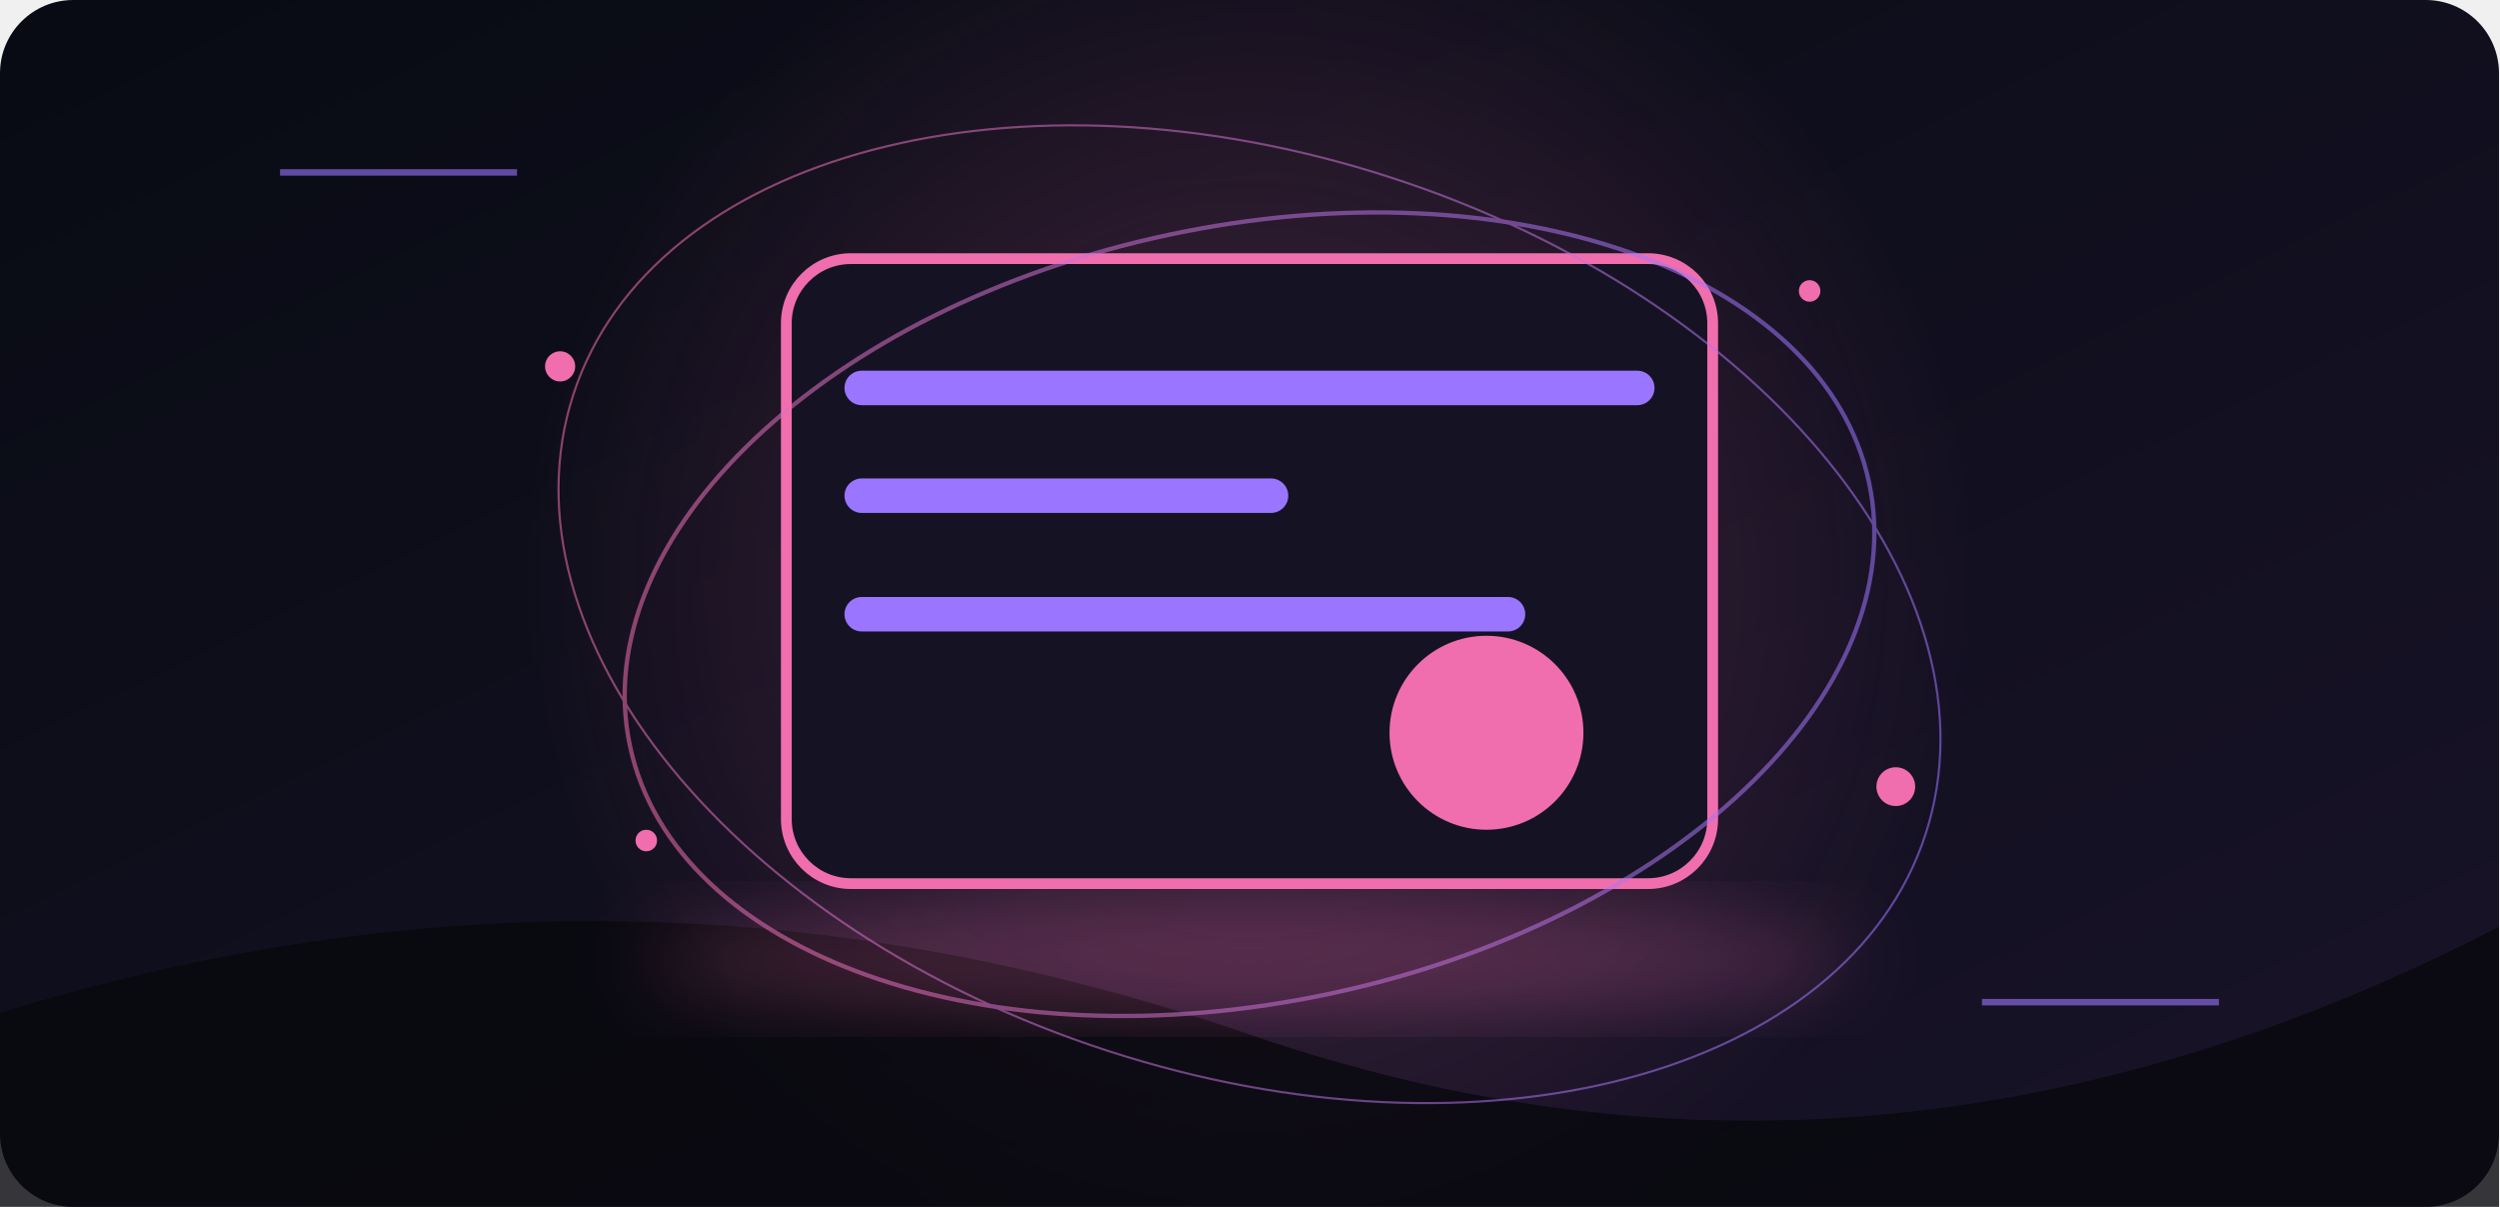
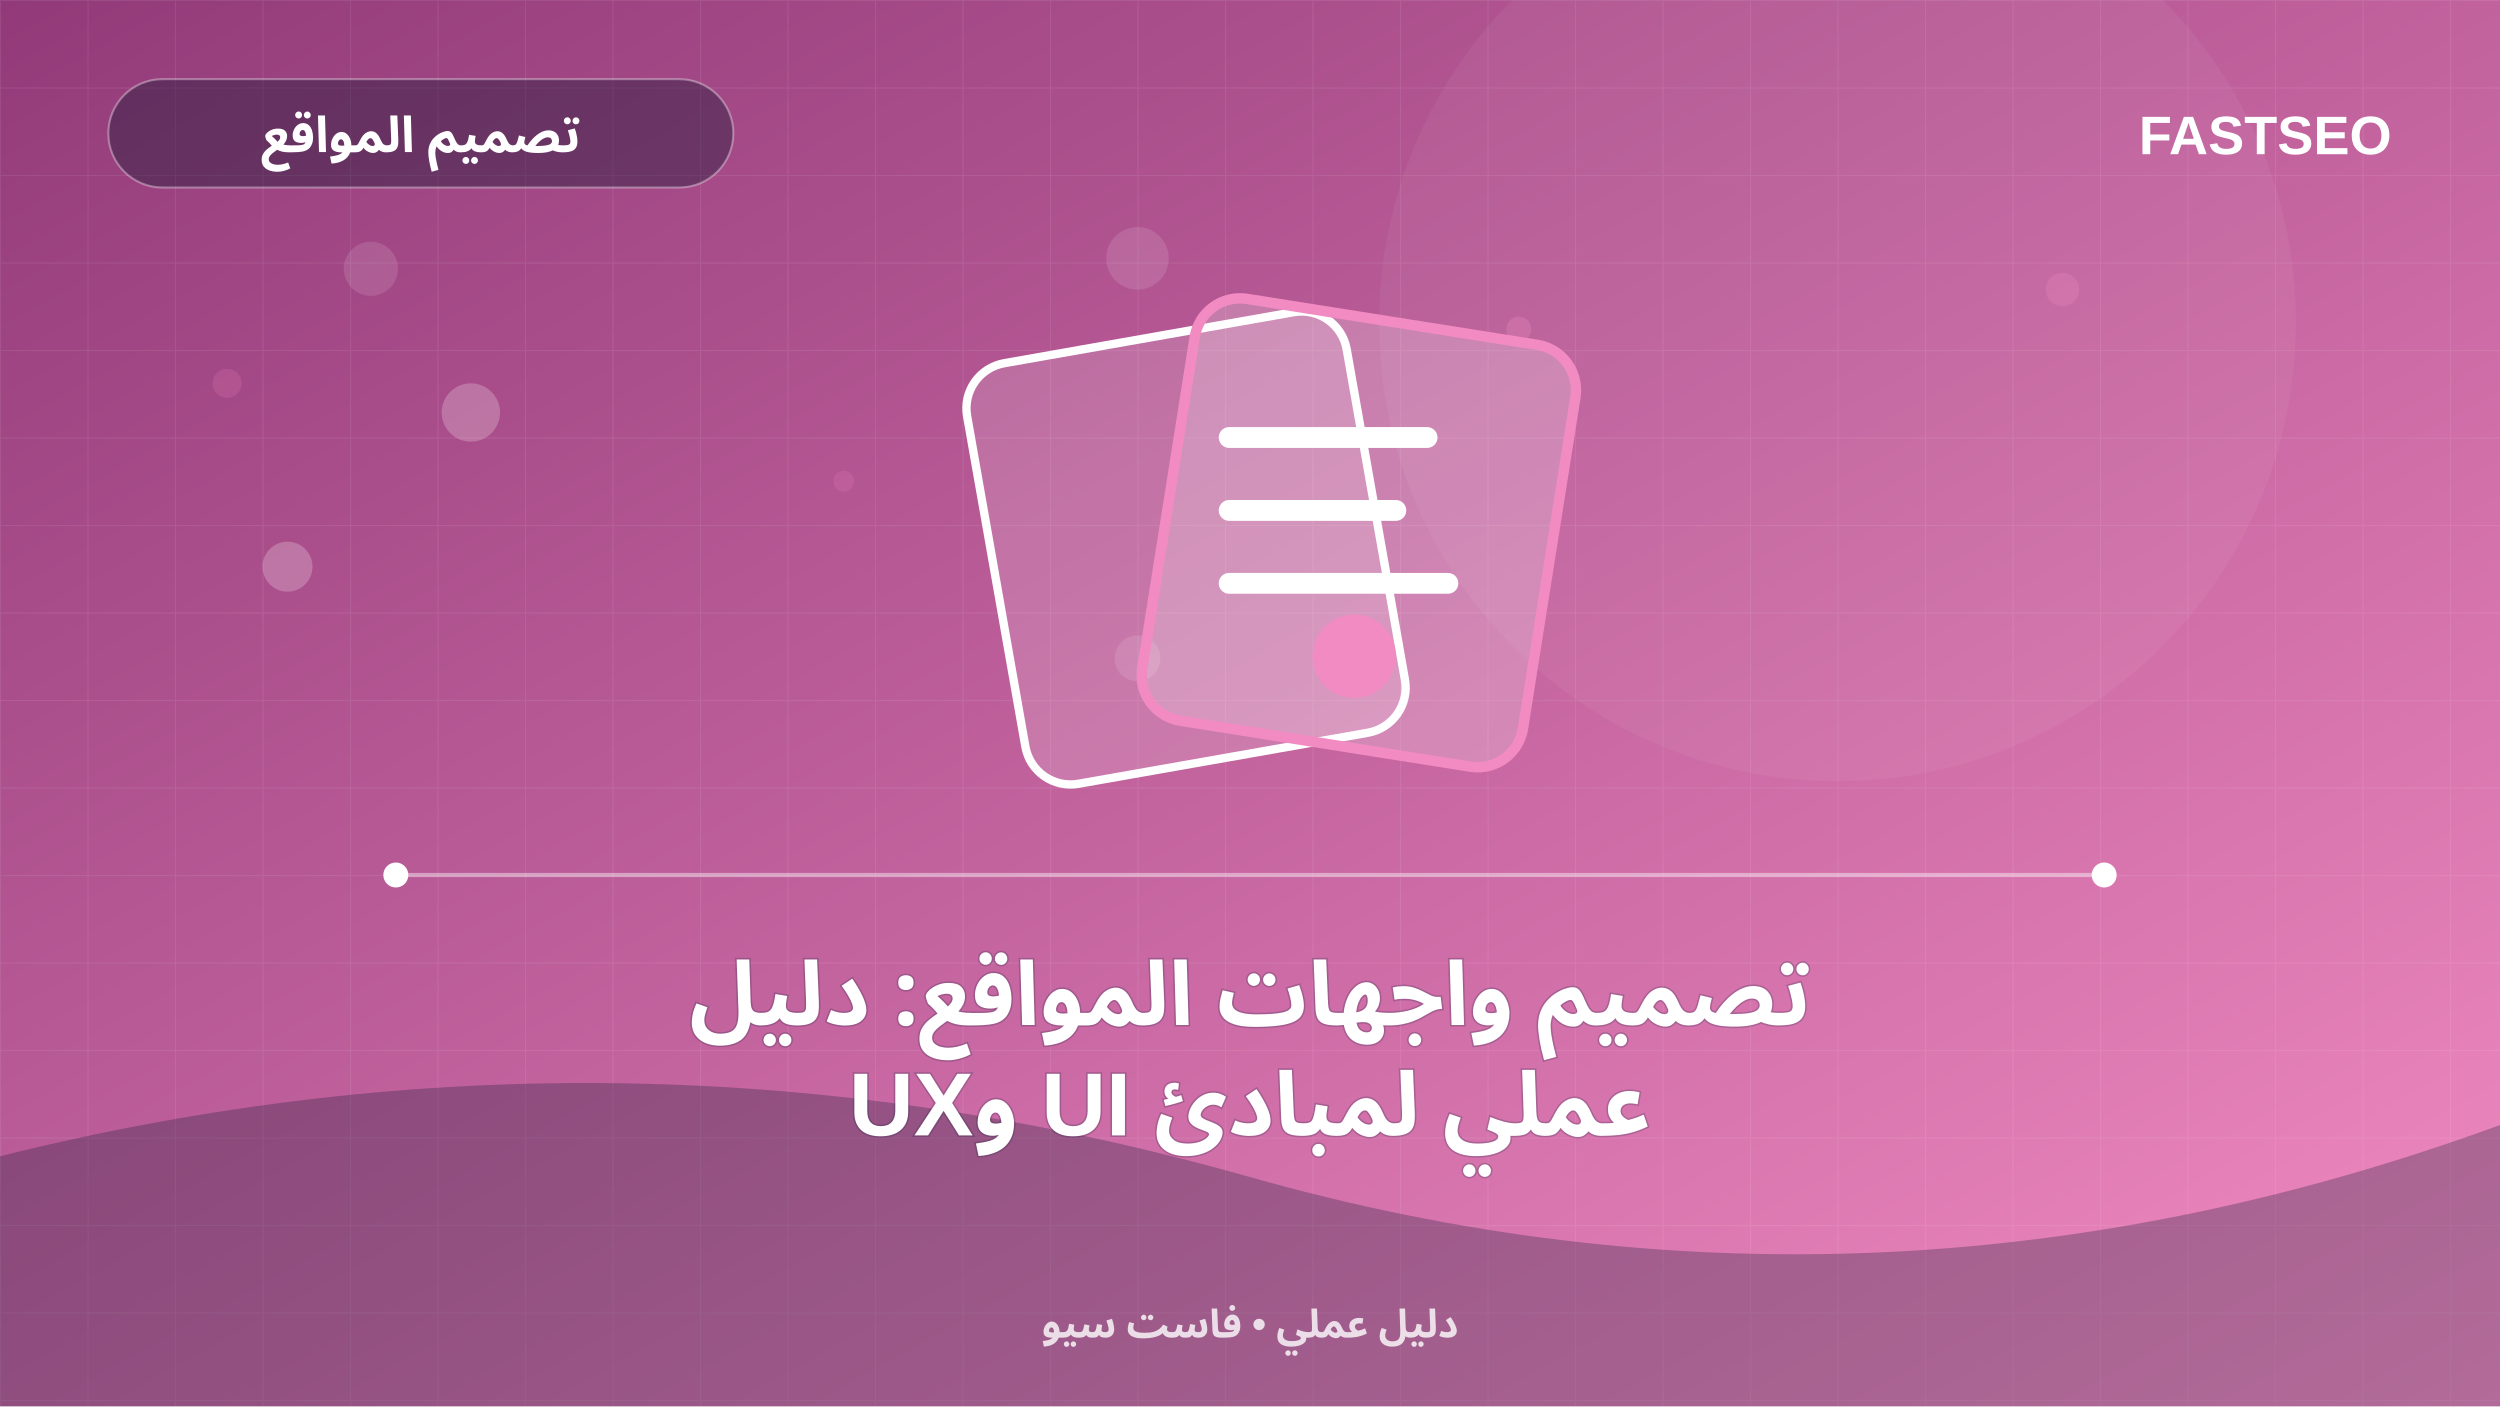
- <svg xmlns="http://www.w3.org/2000/svg" viewBox="0 0 1160 560" role="img" aria-label="تصميم واجهات المواقع: دليل عملي لمبادئ UI وUX">
+ <svg xmlns="http://www.w3.org/2000/svg" width="1200" height="675" viewBox="0 0 1200 675" role="img" aria-labelledby="t dsc">
  <defs>
-     <linearGradient id="bg" x2="1" y2="1">
-       <stop stop-color="#080b13" />
-       <stop offset="1" stop-color="#191329" />
+     <linearGradient id="bg" x1="0" y1="0" x2="1" y2="1">
+       <stop stop-color="#923A79" />
+       <stop offset="1" stop-color="#F28BC2" />
    </linearGradient>
-     <linearGradient id="glow">
-       <stop stop-color="#f06eae" />
-       <stop offset="1" stop-color="#9a75ff" />
-     </linearGradient>
-     <radialGradient id="light">
-       <stop stop-color="#f06eae" stop-opacity=".24" />
-       <stop offset="1" stop-color="#f06eae" stop-opacity="0" />
-     </radialGradient>
-     <filter id="shadow">
-       <feGaussianBlur stdDeviation="18" />
-     </filter>
+     <pattern id="g" width="42" height="42" patternUnits="userSpaceOnUse">
+       <path d="M42 0H0V42" fill="none" stroke="#fff" stroke-opacity=".08" />
+     </pattern>
+     <style>.headline{fill:#fff;font-family:'Noto Sans Arabic',Tahoma,Arial,sans-serif;font-size:43px;font-weight:900;paint-order:stroke;stroke:#10213B;stroke-opacity:.22;stroke-width:1.5px}</style>
  </defs>
-   <rect width="1160" height="560" rx="34" fill="url(#bg)" />
-   <circle cx="580" cy="270" r="340" fill="url(#light)" />
-   <path d="M0 470 Q290 380 580 480T1160 430V560H0Z" fill="#07080d" opacity=".8" />
-   <ellipse cx="580" cy="445" rx="280" ry="30" fill="#f06eae" opacity=".22" filter="url(#shadow)" />
-   <rect x="365" y="120" width="430" height="290" rx="30" fill="#151323" stroke="#f06eae" stroke-width="5" />
-   <path d="M400 180h360M400 230h190M400 285h300" stroke="#9a75ff" stroke-width="16" stroke-linecap="round" />
-   <circle cx="690" cy="340" r="45" fill="#f06eae" />
-   <g fill="none" stroke="url(#glow)" opacity=".55">
-     <ellipse cx="580" cy="285" rx="294" ry="180" stroke-width="2" transform="rotate(-12 580 285)" />
-     <ellipse cx="580" cy="285" rx="330" ry="213" stroke-width="1" transform="rotate(18 580 285)" />
+   <rect width="1200" height="675" fill="url(#bg)" />
+   <rect width="1200" height="675" fill="url(#g)" />
+   <circle cx="882" cy="155" r="220" fill="#fff" opacity=".05" />
+   <circle cx="546" cy="316" r="11" fill="#fff" opacity="0.12" />
+   <circle cx="405" cy="231" r="5" fill="#F28BC2" opacity="0.17" />
+   <circle cx="138" cy="272" r="12" fill="#fff" opacity="0.22" />
+   <circle cx="729" cy="158" r="6" fill="#F28BC2" opacity="0.27" />
+   <circle cx="178" cy="129" r="13" fill="#fff" opacity="0.12" />
+   <circle cx="109" cy="184" r="7" fill="#F28BC2" opacity="0.17" />
+   <circle cx="226" cy="198" r="14" fill="#fff" opacity="0.22" />
+   <circle cx="990" cy="139" r="8" fill="#F28BC2" opacity="0.27" />
+   <circle cx="546" cy="124" r="15" fill="#fff" opacity="0.12" />
+   <path d="M0 555Q300 480 600 565T1200 540V675H0Z" fill="#07152B" opacity=".27" />
+   <g font-family="'Noto Sans Arabic',Tahoma,Arial,sans-serif">
+     <rect x="52" y="38" width="300" height="52" rx="26" fill="#07152B" fill-opacity=".36" stroke="#fff" stroke-opacity=".35" />
+     <text x="202" y="73" text-anchor="middle" fill="#fff" font-size="24" font-weight="800" direction="rtl">تصميم المواقع</text>
+     <text x="1148" y="74" text-anchor="end" fill="#fff" font-size="26" font-weight="900">FASTSEO</text>
+     <g transform="translate(600 250)">
+       <rect x="-125" y="-95" width="185" height="205" rx="22" fill="#fff" fill-opacity=".15" stroke="#fff" stroke-width="4" transform="rotate(-10)" />
+       <rect x="-40" y="-105" width="185" height="205" rx="22" fill="#fff" fill-opacity=".22" stroke="#F28BC2" stroke-width="5" transform="rotate(9)" />
+       <path d="M-10 -40H85M-10 -5H70M-10 30H95" stroke="#fff" stroke-width="10" stroke-linecap="round" />
+       <circle cx="50" cy="65" r="20" fill="#F28BC2" />
+     </g>
+     <path d="M190 420H1010" stroke="#fff" stroke-opacity=".42" stroke-width="2" />
+     <circle cx="190" cy="420" r="6" fill="#fff" />
+     <circle cx="1010" cy="420" r="6" fill="#fff" />
+     <text class="headline" x="600" y="492" text-anchor="middle" direction="rtl" unicode-bidi="plaintext">تصميم واجهات المواقع: دليل</text>
+     <text class="headline" x="600" y="545" text-anchor="middle" direction="rtl" unicode-bidi="plaintext">عملي لمبادئ UI وUX</text>
+     <text x="600" y="642" text-anchor="middle" fill="#fff" opacity=".8" font-size="19" font-weight="700" direction="rtl">دليل عملي • فاست سيو</text>
  </g>
-   <g fill="#f06eae">
-     <circle cx="260" cy="170" r="7" />
-     <circle cx="880" cy="365" r="9" />
-     <circle cx="840" cy="135" r="5" />
-     <circle cx="300" cy="390" r="5" />
-   </g>
-   <path d="M130 80h110M920 465h110" stroke="#9a75ff" stroke-width="3" opacity=".6" />
</svg>
